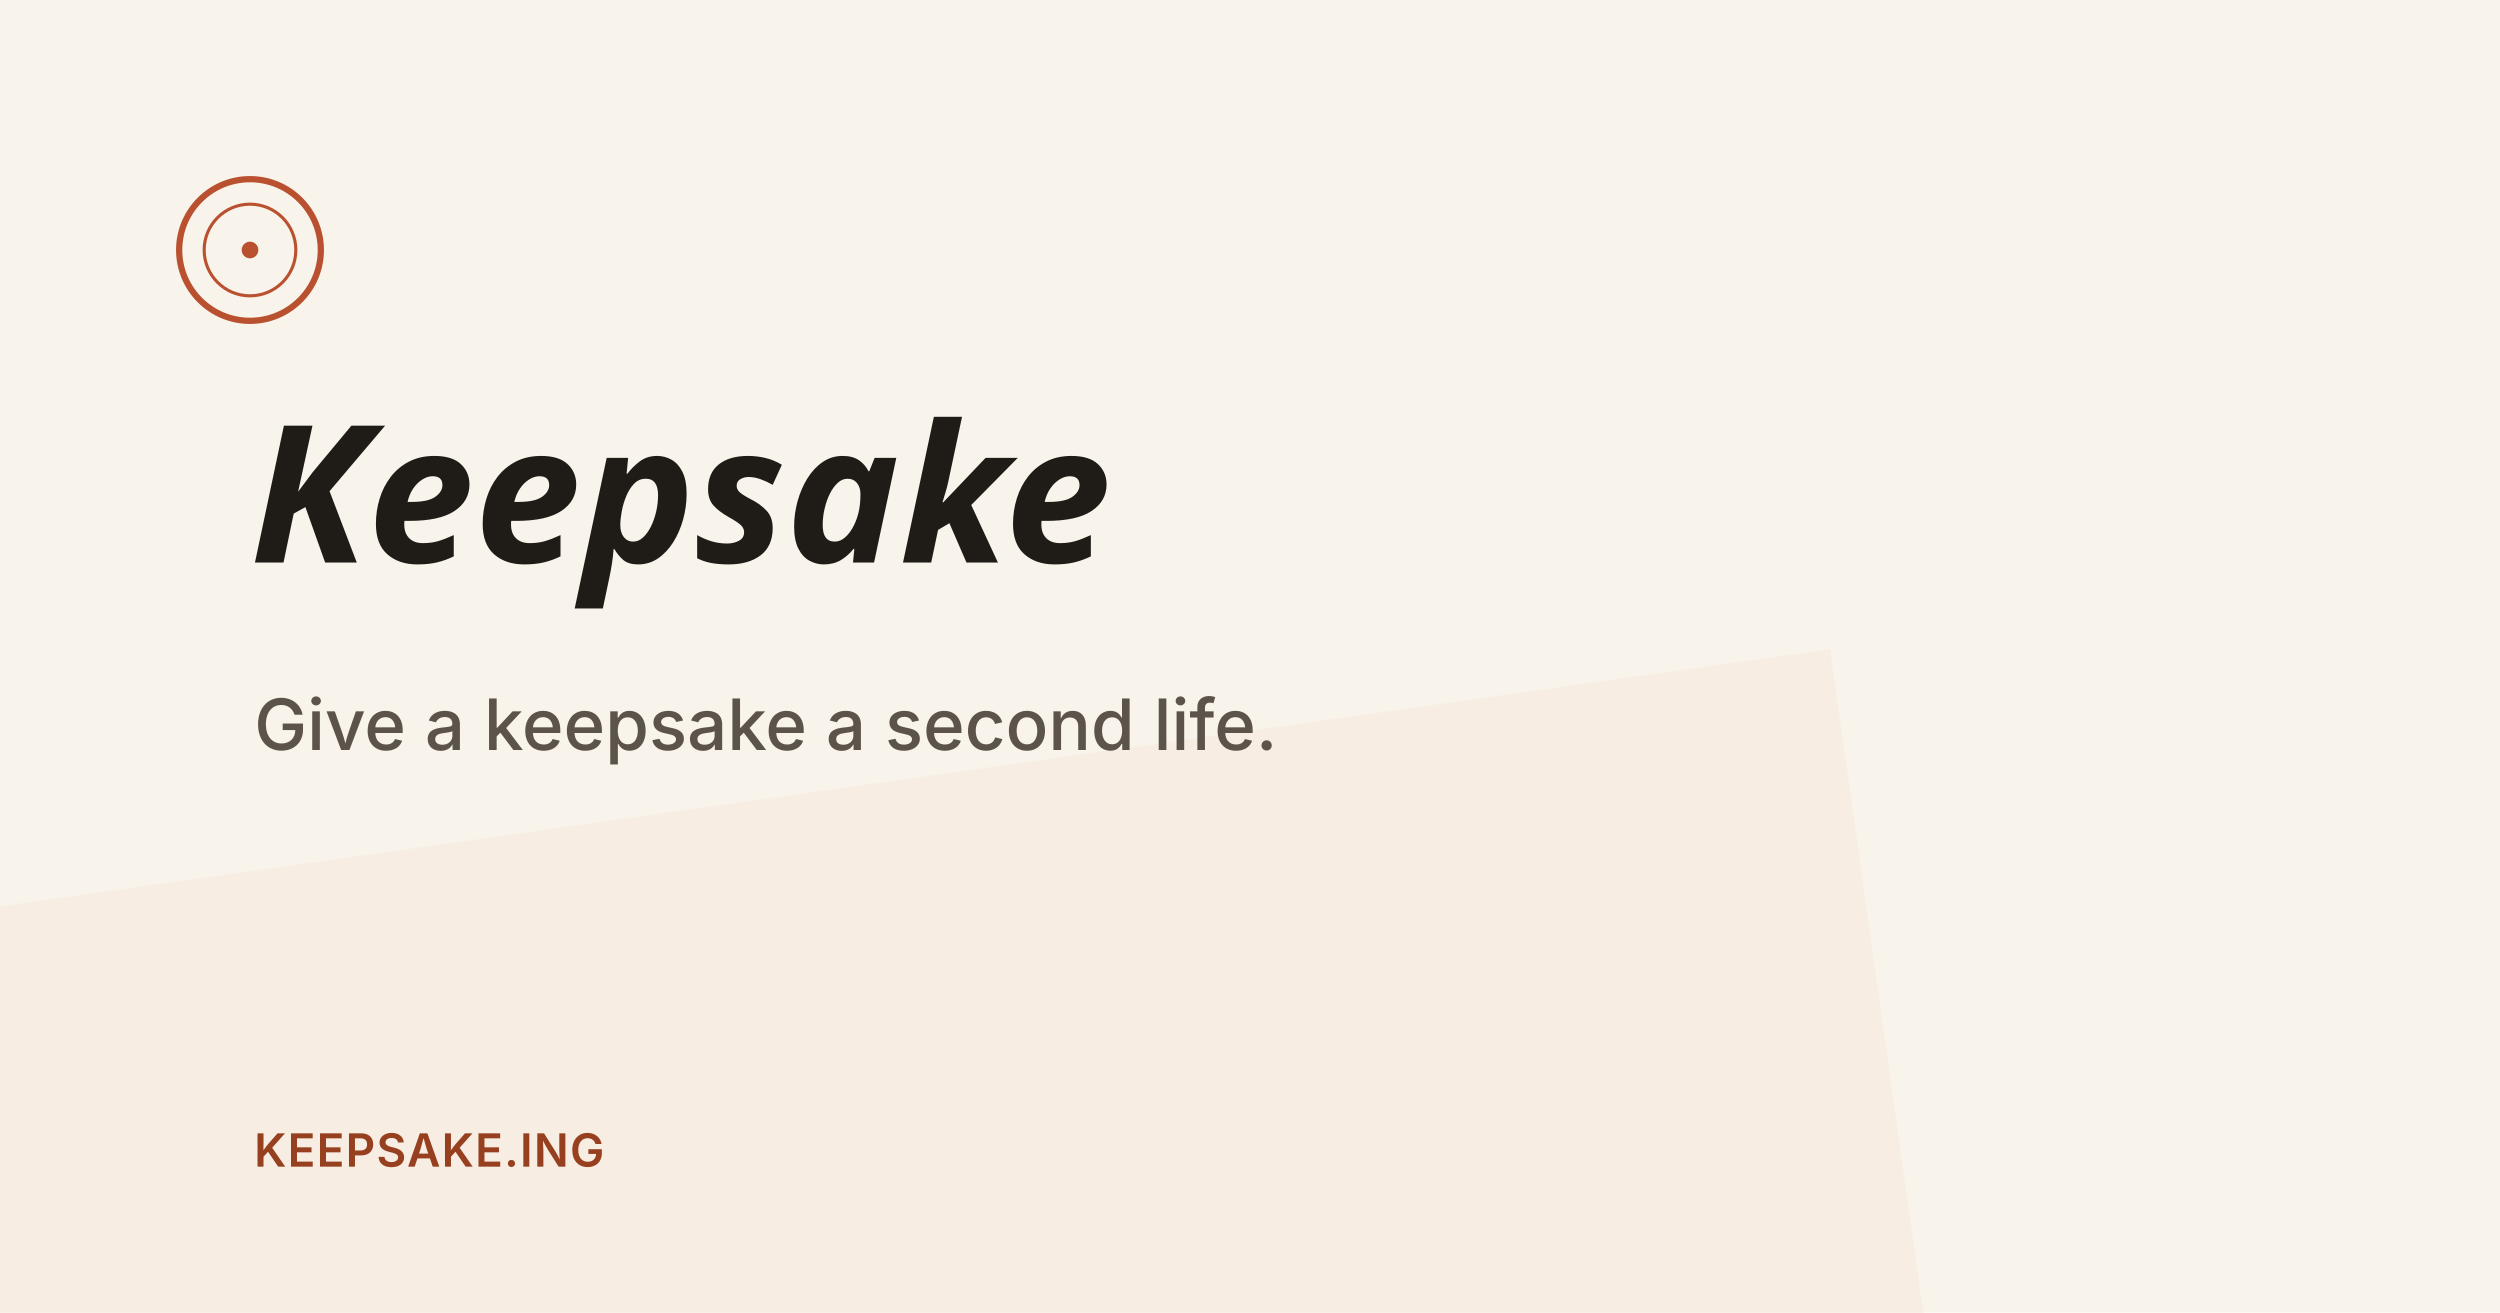
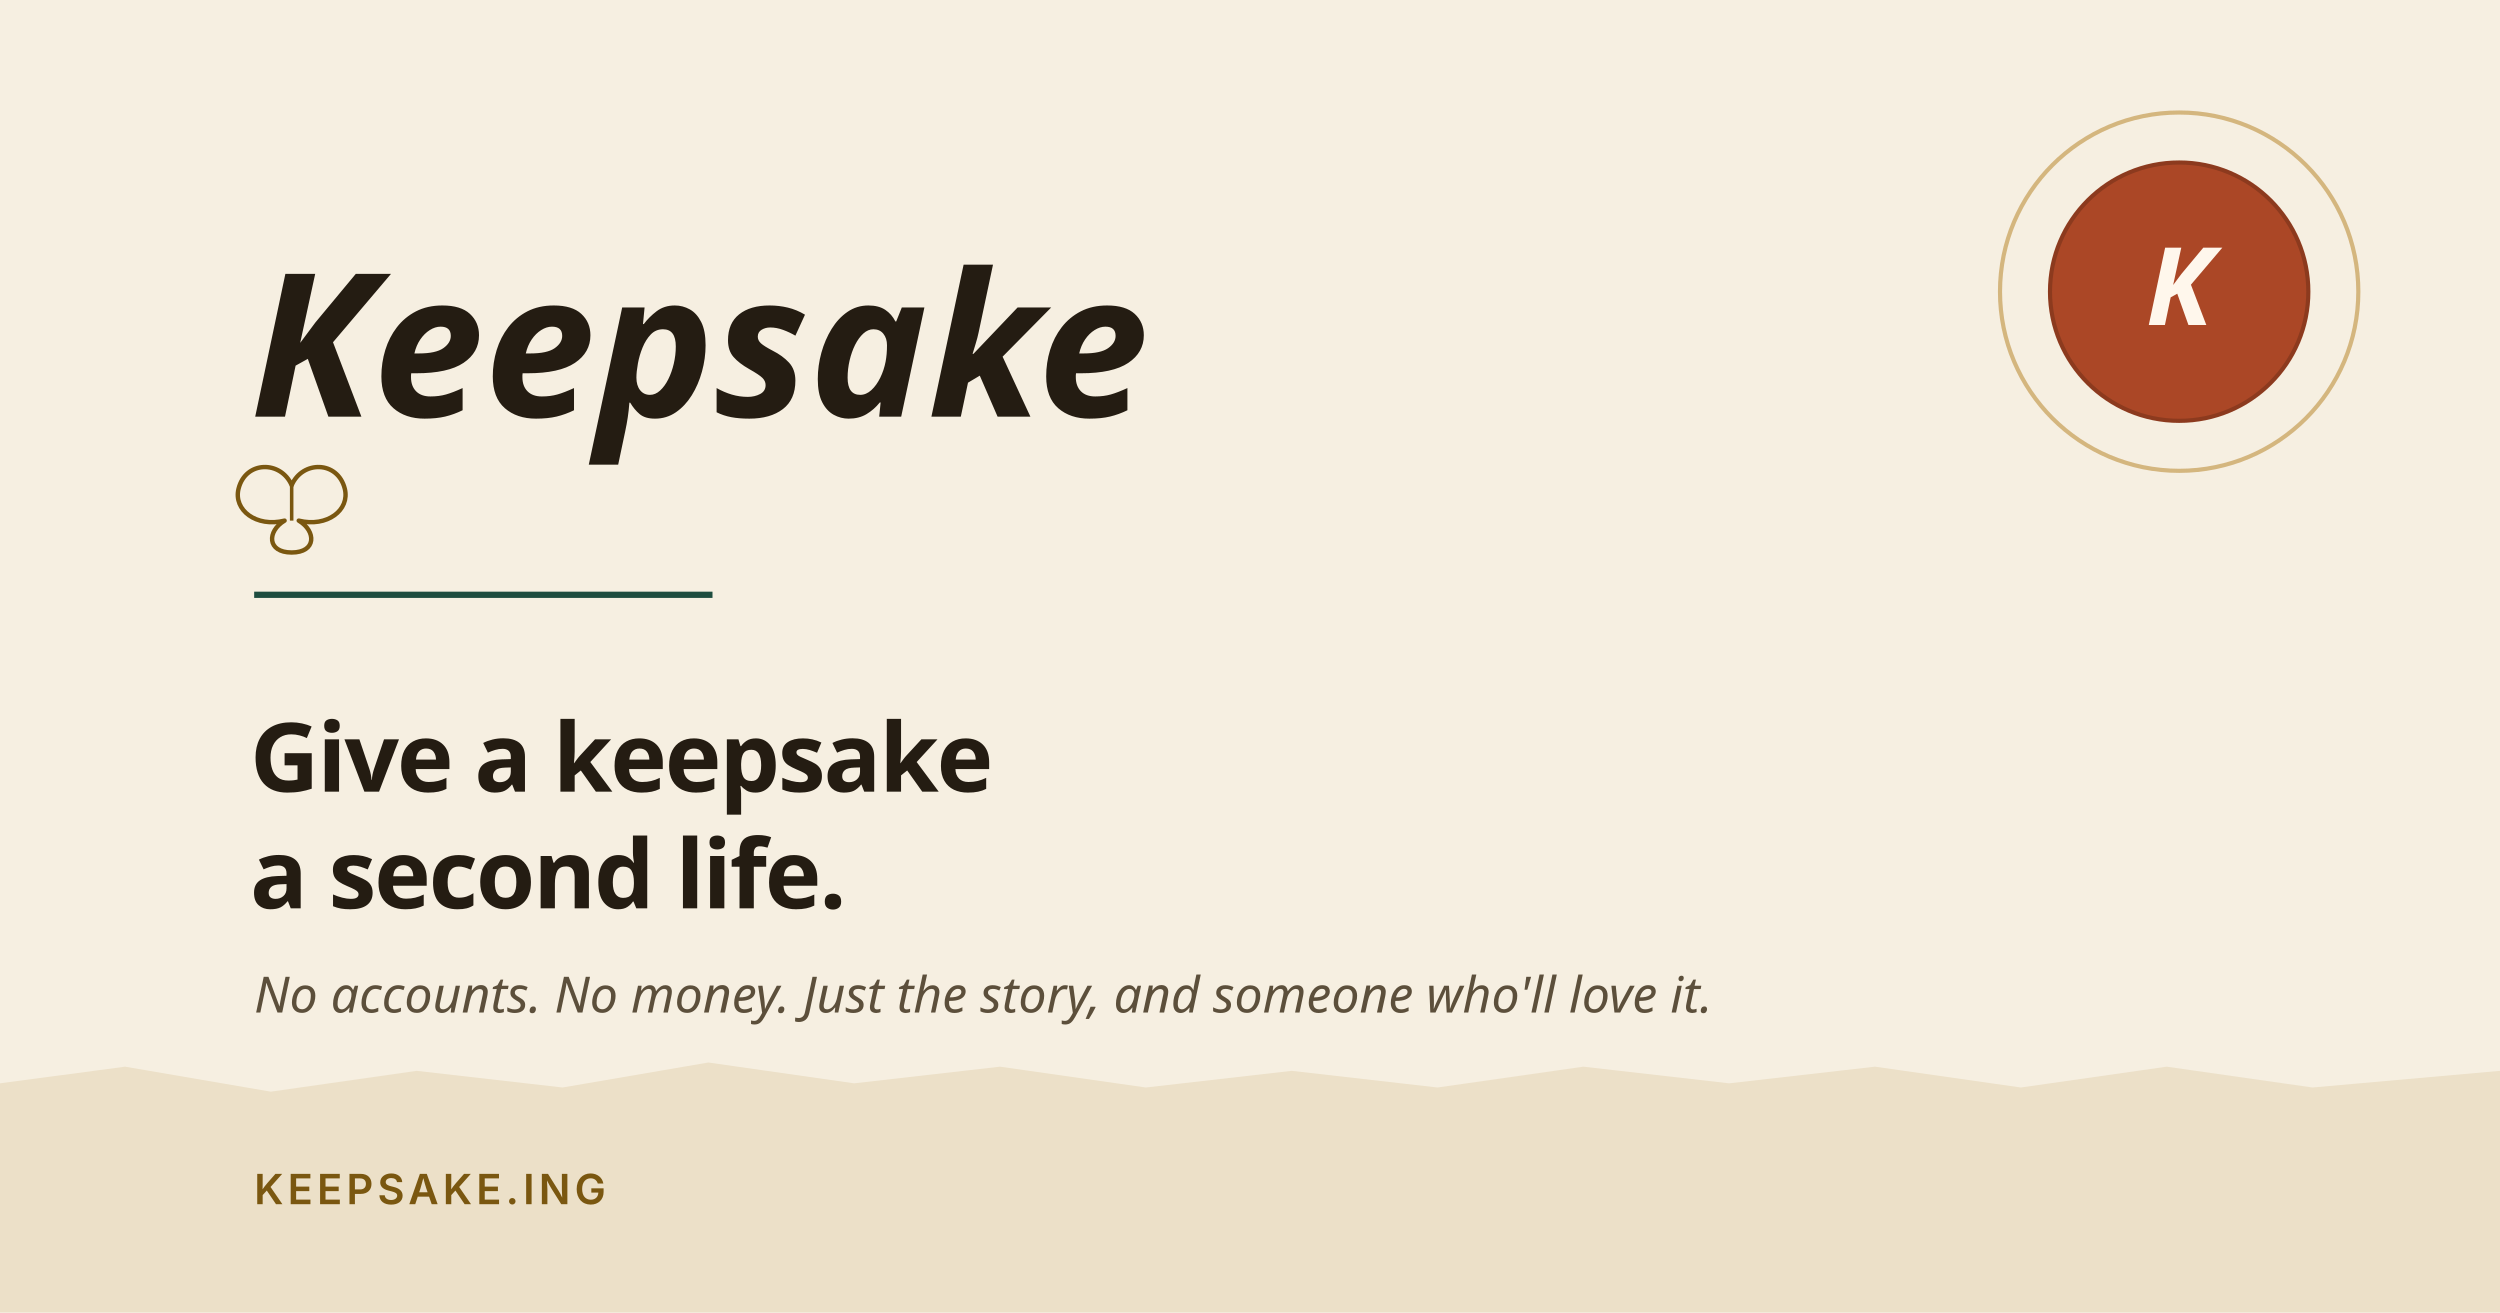
<svg xmlns="http://www.w3.org/2000/svg" width="1200" height="630" viewBox="0 0 1200 630">
  <defs>
    <style>
      @font-face {
        font-family: "Fraunces";
        src: url("file:///tmp/keepsake-fonts/Fraunces-Italic-VF.ttf");
        font-weight: 100 900;
        font-style: italic;
      }
      @font-face {
        font-family: "Fraunces";
        src: url("file:///tmp/keepsake-fonts/Fraunces-VF.ttf");
        font-weight: 100 900;
        font-style: normal;
      }
      @font-face {
        font-family: "Inter";
        src: url("file:///tmp/keepsake-fonts/inter/InterVariable.ttf");
        font-weight: 100 900;
        font-style: normal;
      }
    </style>
  </defs>
-   <rect width="1200" height="630" fill="#FBF7F0" />
-   <rect x="0" y="0" width="1200" height="630" fill="#F3EDE2" opacity="0.35" />
-   <rect x="-100" y="380" width="1000" height="500" fill="#F2D9CC" opacity="0.25" transform="rotate(-8 400 500)" />
-   <circle cx="120" cy="120" r="34" fill="none" stroke="#B9502F" stroke-width="3" />
-   <circle cx="120" cy="120" r="22" fill="none" stroke="#B9502F" stroke-width="1.5" />
-   <circle cx="120" cy="120" r="4" fill="#B9502F" />
-   <text x="120" y="270" font-family="Fraunces" font-style="italic" font-weight="600" font-variation-settings="'wght' 600" font-size="92" fill="#1F1B17">Keepsake</text>
-   <text x="122" y="360" font-family="Inter" font-weight="500" font-variation-settings="'wght' 500" font-size="34" fill="#5C544B">Give a keepsake a second life.</text>
-   <text x="122" y="560" font-family="Inter" font-weight="600" font-variation-settings="'wght' 600" font-size="22" letter-spacing="0.6" fill="#96401F">KEEPSAKE.ING</text>
+   <rect width="1200" height="630" fill="#F6EFE1" />
+   <path d="M0 520 L60 512 L130 524 L200 514 L270 522 L340 510 L410 520 L480 512 L550 522            L620 514 L690 522 L760 512 L830 520 L900 512 L970 522 L1040 512 L1110 522 L1200 514            L1200 630 L0 630 Z" fill="#ECE0C8" />
+   <rect x="122" y="284" width="220" height="3" fill="#1E4D3F" />
+   <circle cx="1046" cy="140" r="86" fill="none" stroke="#B8862E" stroke-width="2" opacity="0.55" />
+   <circle cx="1046" cy="140" r="62" fill="#AB4726" />
+   <circle cx="1046" cy="140" r="62" fill="none" stroke="#8C3A1E" stroke-width="2" />
+   <text x="1046" y="156" font-family="Fraunces" font-style="italic" font-weight="600" font-variation-settings="'opsz' 144, 'SOFT' 100, 'WONK' 1" font-size="52" fill="#FFF7EC" text-anchor="middle">K</text>
+   <g transform="translate(140,238) scale(0.85)">
+     <path d="M0,-6 C -6,-20 -26,-20 -30,-4 C -33,8 -20,18 -4,14 C -14,20 -14,32 0,32              C 14,32 14,20 4,14 C 20,18 33,8 30,-4 C 26,-20 6,-20 0,-6 Z" fill="none" stroke="#7A5710" stroke-width="2.5" stroke-linejoin="round" />
+     <line x1="0" y1="14" x2="0" y2="-6" stroke="#7A5710" stroke-width="2" />
+   </g>
+   <text x="120" y="200" font-family="Fraunces" font-style="italic" font-weight="600" font-variation-settings="'opsz' 144, 'SOFT' 100, 'WONK' 1" font-size="96" fill="#241C12">Keepsake</text>
+   <text x="120" y="380" font-family="Fraunces" font-weight="600" font-variation-settings="'opsz' 100, 'SOFT' 30, 'WONK' 1" font-size="46" letter-spacing="-1" fill="#241C12">Give a keepsake</text>
+   <text x="120" y="436" font-family="Fraunces" font-weight="600" font-variation-settings="'opsz' 100, 'SOFT' 30, 'WONK' 1" font-size="46" letter-spacing="-1" fill="#241C12">a second life.</text>
+   <text x="122" y="486" font-family="Fraunces" font-style="italic" font-variation-settings="'opsz' 9, 'SOFT' 20, 'WONK' 1" font-size="24" fill="#5C4F3B">No accounts. No money. Just the story, and someone who'll love it.</text>
+   <text x="122" y="578" font-family="Inter" font-weight="600" font-variation-settings="'wght' 600" font-size="20" letter-spacing="2" fill="#7A5710">KEEPSAKE.ING</text>
</svg>
